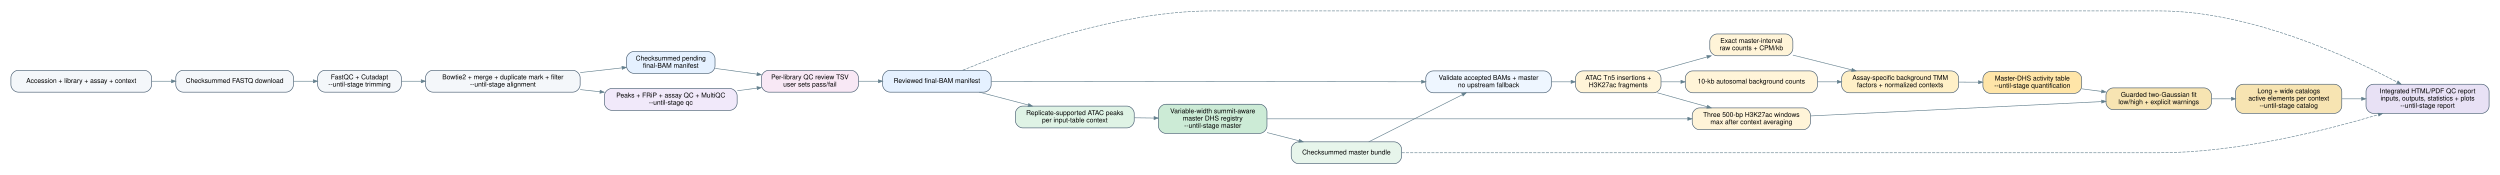
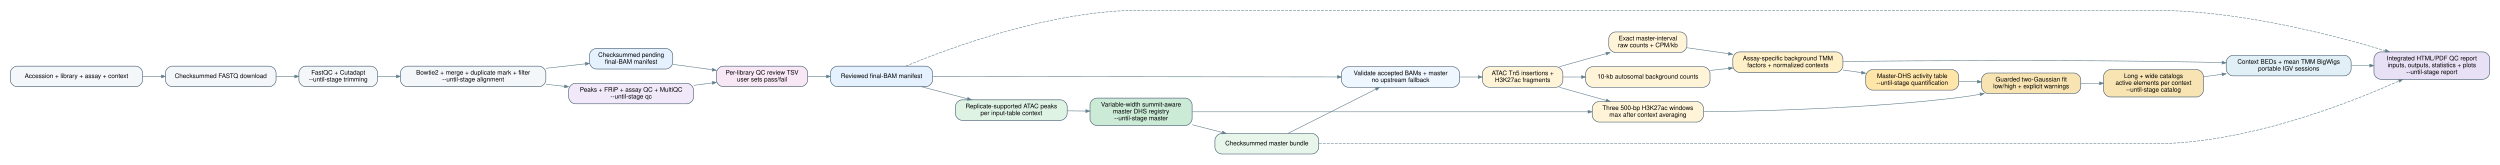
- <svg xmlns="http://www.w3.org/2000/svg" width="4124pt" height="288pt" viewBox="0.00 0.00 4124.00 288.00">
+ <svg xmlns="http://www.w3.org/2000/svg" width="4383pt" height="288pt" viewBox="0.00 0.00 4383.00 288.00">
  <g id="graph0" class="graph" transform="scale(1 1) rotate(0) translate(18 270)">
    <g id="node1" class="node">
      <path fill="#f4f7fa" stroke="#40566b" d="M220,-154C220,-154 12,-154 12,-154 6,-154 0,-148 0,-142 0,-142 0,-130 0,-130 0,-124 6,-118 12,-118 12,-118 220,-118 220,-118 226,-118 232,-124 232,-130 232,-130 232,-142 232,-142 232,-148 226,-154 220,-154" />
      <text text-anchor="middle" x="116" y="-133.2" font-family="Helvetica,sans-Serif" font-size="11.00">Accession + library + assay + context</text>
    </g>
    <g id="node2" class="node">
      <path fill="#f4f7fa" stroke="#40566b" d="M454,-154C454,-154 284,-154 284,-154 278,-154 272,-148 272,-142 272,-142 272,-130 272,-130 272,-124 278,-118 284,-118 284,-118 454,-118 454,-118 460,-118 466,-124 466,-130 466,-130 466,-142 466,-142 466,-148 460,-154 454,-154" />
      <text text-anchor="middle" x="369" y="-133.2" font-family="Helvetica,sans-Serif" font-size="11.00">Checksummed FASTQ download</text>
    </g>
    <g id="edge1" class="edge">
      <path fill="none" stroke="#607d8b" d="M232.22,-136C243.1,-136 254.1,-136 264.86,-136" />
      <polygon fill="#607d8b" stroke="#607d8b" points="264.9,-138.45 271.9,-136 264.9,-133.55 264.9,-138.45" />
    </g>
    <g id="node3" class="node">
      <path fill="#f4f7fa" stroke="#40566b" d="M632,-154C632,-154 518,-154 518,-154 512,-154 506,-148 506,-142 506,-142 506,-130 506,-130 506,-124 512,-118 518,-118 518,-118 632,-118 632,-118 638,-118 644,-124 644,-130 644,-130 644,-142 644,-142 644,-148 638,-154 632,-154" />
      <text text-anchor="middle" x="575" y="-139.2" font-family="Helvetica,sans-Serif" font-size="11.00">FastQC + Cutadapt</text>
      <text text-anchor="middle" x="575" y="-127.2" font-family="Helvetica,sans-Serif" font-size="11.00">--until-stage trimming</text>
    </g>
    <g id="edge2" class="edge">
      <path fill="none" stroke="#607d8b" d="M466.03,-136C476.94,-136 487.95,-136 498.55,-136" />
      <polygon fill="#607d8b" stroke="#607d8b" points="498.81,-138.45 505.81,-136 498.81,-133.55 498.81,-138.45" />
    </g>
    <g id="node4" class="node">
      <path fill="#f4f7fa" stroke="#40566b" d="M927,-154C927,-154 696,-154 696,-154 690,-154 684,-148 684,-142 684,-142 684,-130 684,-130 684,-124 690,-118 696,-118 696,-118 927,-118 927,-118 933,-118 939,-124 939,-130 939,-130 939,-142 939,-142 939,-148 933,-154 927,-154" />
      <text text-anchor="middle" x="811.5" y="-139.2" font-family="Helvetica,sans-Serif" font-size="11.00">Bowtie2 + merge + duplicate mark + filter</text>
      <text text-anchor="middle" x="811.5" y="-127.2" font-family="Helvetica,sans-Serif" font-size="11.00">--until-stage alignment</text>
    </g>
    <g id="edge3" class="edge">
      <path fill="none" stroke="#607d8b" d="M644.14,-136C654.56,-136 665.6,-136 676.85,-136" />
      <polygon fill="#607d8b" stroke="#607d8b" points="676.88,-138.45 683.88,-136 676.88,-133.55 676.88,-138.45" />
    </g>
    <g id="node5" class="node">
      <path fill="#e5f1ff" stroke="#40566b" d="M1149.5,-185C1149.5,-185 1027.5,-185 1027.5,-185 1021.5,-185 1015.5,-179 1015.5,-173 1015.5,-173 1015.5,-161 1015.5,-161 1015.5,-155 1021.5,-149 1027.5,-149 1027.5,-149 1149.5,-149 1149.5,-149 1155.5,-149 1161.5,-155 1161.5,-161 1161.5,-161 1161.5,-173 1161.5,-173 1161.5,-179 1155.5,-185 1149.5,-185" />
      <text text-anchor="middle" x="1088.5" y="-170.2" font-family="Helvetica,sans-Serif" font-size="11.00">Checksummed pending</text>
      <text text-anchor="middle" x="1088.5" y="-158.2" font-family="Helvetica,sans-Serif" font-size="11.00">final-BAM manifest</text>
    </g>
    <g id="edge10" class="edge">
      <path fill="none" stroke="#607d8b" d="M939.13,-150.28C962.56,-152.92 986.42,-155.61 1007.95,-158.03" />
      <polygon fill="#607d8b" stroke="#607d8b" points="1007.93,-160.5 1015.16,-158.85 1008.48,-155.63 1007.93,-160.5" />
    </g>
    <g id="node6" class="node">
      <path fill="#f1e9fa" stroke="#40566b" d="M1186,-124C1186,-124 991,-124 991,-124 985,-124 979,-118 979,-112 979,-112 979,-100 979,-100 979,-94 985,-88 991,-88 991,-88 1186,-88 1186,-88 1192,-88 1198,-94 1198,-100 1198,-100 1198,-112 1198,-112 1198,-118 1192,-124 1186,-124" />
      <text text-anchor="middle" x="1088.5" y="-109.2" font-family="Helvetica,sans-Serif" font-size="11.00">Peaks + FRiP + assay QC + MultiQC</text>
      <text text-anchor="middle" x="1088.5" y="-97.2" font-family="Helvetica,sans-Serif" font-size="11.00">--until-stage qc</text>
    </g>
    <g id="edge4" class="edge">
      <path fill="none" stroke="#607d8b" d="M939.13,-122.19C950,-121 960.96,-119.8 971.74,-118.63" />
      <polygon fill="#607d8b" stroke="#607d8b" points="972.1,-121.05 978.8,-117.86 971.57,-116.18 972.1,-121.05" />
    </g>
    <g id="node7" class="node">
      <path fill="#f8e8f5" stroke="#40566b" d="M1386,-154C1386,-154 1250,-154 1250,-154 1244,-154 1238,-148 1238,-142 1238,-142 1238,-130 1238,-130 1238,-124 1244,-118 1250,-118 1250,-118 1386,-118 1386,-118 1392,-118 1398,-124 1398,-130 1398,-130 1398,-142 1398,-142 1398,-148 1392,-154 1386,-154" />
      <text text-anchor="middle" x="1318" y="-139.2" font-family="Helvetica,sans-Serif" font-size="11.00">Per-library QC review TSV</text>
      <text text-anchor="middle" x="1318" y="-127.2" font-family="Helvetica,sans-Serif" font-size="11.00">user sets pass/fail</text>
    </g>
    <g id="edge11" class="edge">
      <path fill="none" stroke="#607d8b" d="M1161.8,-157.15C1183.73,-154.16 1208.04,-150.85 1230.79,-147.75" />
      <polygon fill="#607d8b" stroke="#607d8b" points="1231.19,-150.17 1237.79,-146.79 1230.53,-145.31 1231.19,-150.17" />
    </g>
    <g id="edge5" class="edge">
      <path fill="none" stroke="#607d8b" d="M1198.25,-120.34C1209.22,-121.79 1220.24,-123.24 1230.92,-124.65" />
      <polygon fill="#607d8b" stroke="#607d8b" points="1230.63,-127.08 1237.89,-125.57 1231.27,-122.22 1230.63,-127.08" />
    </g>
    <g id="node8" class="node">
      <path fill="#e5f1ff" stroke="#40566b" d="M1605,-154C1605,-154 1450,-154 1450,-154 1444,-154 1438,-148 1438,-142 1438,-142 1438,-130 1438,-130 1438,-124 1444,-118 1450,-118 1450,-118 1605,-118 1605,-118 1611,-118 1617,-124 1617,-130 1617,-130 1617,-142 1617,-142 1617,-148 1611,-154 1605,-154" />
      <text text-anchor="middle" x="1527.5" y="-133.2" font-family="Helvetica,sans-Serif" font-size="11.00">Reviewed final-BAM manifest</text>
    </g>
    <g id="edge6" class="edge">
      <path fill="none" stroke="#607d8b" d="M1398.04,-136C1408.75,-136 1419.83,-136 1430.8,-136" />
      <polygon fill="#607d8b" stroke="#607d8b" points="1430.98,-138.45 1437.98,-136 1430.98,-133.55 1430.98,-138.45" />
    </g>
    <g id="node9" class="node">
      <path fill="#dff3e5" stroke="#40566b" d="M1841,-95C1841,-95 1669,-95 1669,-95 1663,-95 1657,-89 1657,-83 1657,-83 1657,-71 1657,-71 1657,-65 1663,-59 1669,-59 1669,-59 1841,-59 1841,-59 1847,-59 1853,-65 1853,-71 1853,-71 1853,-83 1853,-83 1853,-89 1847,-95 1841,-95" />
      <text text-anchor="middle" x="1755" y="-80.2" font-family="Helvetica,sans-Serif" font-size="11.00">Replicate-supported ATAC peaks</text>
      <text text-anchor="middle" x="1755" y="-68.2" font-family="Helvetica,sans-Serif" font-size="11.00">per input-table context</text>
    </g>
    <g id="edge7" class="edge">
      <path fill="none" stroke="#607d8b" d="M1597.38,-117.98C1622.95,-111.29 1652.07,-103.67 1678.22,-96.83" />
      <polygon fill="#607d8b" stroke="#607d8b" points="1679,-99.16 1685.15,-95.01 1677.76,-94.42 1679,-99.16" />
    </g>
    <g id="node12" class="node">
      <path fill="#eef6ff" stroke="#40566b" d="M2529,-153C2529,-153 2346,-153 2346,-153 2340,-153 2334,-147 2334,-141 2334,-141 2334,-129 2334,-129 2334,-123 2340,-117 2346,-117 2346,-117 2529,-117 2529,-117 2535,-117 2541,-123 2541,-129 2541,-129 2541,-141 2541,-141 2541,-147 2535,-153 2529,-153" />
      <text text-anchor="middle" x="2437.5" y="-138.2" font-family="Helvetica,sans-Serif" font-size="11.00">Validate accepted BAMs + master</text>
      <text text-anchor="middle" x="2437.5" y="-126.2" font-family="Helvetica,sans-Serif" font-size="11.00">no upstream fallback</text>
    </g>
    <g id="edge12" class="edge">
      <path fill="none" stroke="#607d8b" d="M1617.22,-135.9C1784.22,-135.72 2144.82,-135.32 2326.77,-135.12" />
      <polygon fill="#607d8b" stroke="#607d8b" points="2326.97,-137.57 2333.96,-135.11 2326.96,-132.67 2326.97,-137.57" />
    </g>
-     <g id="node21" class="node">
-       <path fill="#e8e1f5" stroke="#40566b" d="M4076,-131C4076,-131 3897,-131 3897,-131 3891,-131 3885,-125 3885,-119 3885,-119 3885,-95 3885,-95 3885,-89 3891,-83 3897,-83 3897,-83 4076,-83 4076,-83 4082,-83 4088,-89 4088,-95 4088,-95 4088,-119 4088,-119 4088,-125 4082,-131 4076,-131" />
-       <text text-anchor="middle" x="3986.5" y="-116.2" font-family="Helvetica,sans-Serif" font-size="11.00">Integrated HTML/PDF QC report</text>
-       <text text-anchor="middle" x="3986.5" y="-104.2" font-family="Helvetica,sans-Serif" font-size="11.00">inputs, outputs, statistics + plots</text>
-       <text text-anchor="middle" x="3986.5" y="-92.2" font-family="Helvetica,sans-Serif" font-size="11.00">--until-stage report</text>
-     </g>
-     <g id="edge26" class="edge">
-       <path fill="none" stroke="#607d8b" stroke-dasharray="5,2" d="M1570.06,-154.12C1648.75,-186.75 1825.63,-252 1981.5,-252 1981.5,-252 1981.5,-252 3544,-252 3692.9,-252 3856.58,-176.63 3936.33,-134.57" />
-       <polygon fill="#607d8b" stroke="#607d8b" points="3937.82,-136.55 3942.86,-131.11 3935.53,-132.23 3937.82,-136.55" />
+     <g id="node22" class="node">
+       <path fill="#e8e1f5" stroke="#40566b" d="M4335,-179C4335,-179 4156,-179 4156,-179 4150,-179 4144,-173 4144,-167 4144,-167 4144,-143 4144,-143 4144,-137 4150,-131 4156,-131 4156,-131 4335,-131 4335,-131 4341,-131 4347,-137 4347,-143 4347,-143 4347,-167 4347,-167 4347,-173 4341,-179 4335,-179" />
+       <text text-anchor="middle" x="4245.5" y="-164.2" font-family="Helvetica,sans-Serif" font-size="11.00">Integrated HTML/PDF QC report</text>
+       <text text-anchor="middle" x="4245.5" y="-152.2" font-family="Helvetica,sans-Serif" font-size="11.00">inputs, outputs, statistics + plots</text>
+       <text text-anchor="middle" x="4245.5" y="-140.2" font-family="Helvetica,sans-Serif" font-size="11.00">--until-stage report</text>
+     </g>
+     <g id="edge28" class="edge">
+       <path fill="none" stroke="#607d8b" stroke-dasharray="5,2" d="M1570.06,-154.12C1648.75,-186.75 1825.63,-252 1981.5,-252 1981.5,-252 1981.5,-252 3758.5,-252 3903.65,-252 4068.55,-209.88 4164.13,-181.15" />
+       <polygon fill="#607d8b" stroke="#607d8b" points="4164.9,-183.47 4170.9,-179.1 4163.49,-178.78 4164.9,-183.47" />
    </g>
    <g id="node10" class="node">
      <path fill="#ccebd6" stroke="#40566b" d="M2060,-98C2060,-98 1905,-98 1905,-98 1899,-98 1893,-92 1893,-86 1893,-86 1893,-62 1893,-62 1893,-56 1899,-50 1905,-50 1905,-50 2060,-50 2060,-50 2066,-50 2072,-56 2072,-62 2072,-62 2072,-86 2072,-86 2072,-92 2066,-98 2060,-98" />
      <text text-anchor="middle" x="1982.5" y="-83.2" font-family="Helvetica,sans-Serif" font-size="11.00">Variable-width summit-aware</text>
      <text text-anchor="middle" x="1982.5" y="-71.2" font-family="Helvetica,sans-Serif" font-size="11.00">master DHS registry</text>
      <text text-anchor="middle" x="1982.5" y="-59.2" font-family="Helvetica,sans-Serif" font-size="11.00">--until-stage master</text>
    </g>
    <g id="edge8" class="edge">
      <path fill="none" stroke="#607d8b" d="M1853.27,-75.71C1864.02,-75.56 1874.97,-75.42 1885.71,-75.27" />
      <polygon fill="#607d8b" stroke="#607d8b" points="1885.76,-77.72 1892.73,-75.18 1885.7,-72.82 1885.76,-77.72" />
    </g>
    <g id="node11" class="node">
      <path fill="#e7f5eb" stroke="#40566b" d="M2282,-36C2282,-36 2124,-36 2124,-36 2118,-36 2112,-30 2112,-24 2112,-24 2112,-12 2112,-12 2112,-6 2118,0 2124,0 2124,0 2282,0 2282,0 2288,0 2294,-6 2294,-12 2294,-12 2294,-24 2294,-24 2294,-30 2288,-36 2282,-36" />
      <text text-anchor="middle" x="2203" y="-15.2" font-family="Helvetica,sans-Serif" font-size="11.00">Checksummed master bundle</text>
    </g>
    <g id="edge9" class="edge">
      <path fill="none" stroke="#607d8b" d="M2072.06,-51.3C2089.45,-46.85 2107.56,-42.2 2124.55,-37.85" />
      <polygon fill="#607d8b" stroke="#607d8b" points="2125.59,-40.11 2131.76,-36 2124.37,-35.37 2125.59,-40.11" />
    </g>
    <g id="node18" class="node">
      <path fill="#fff4d8" stroke="#40566b" d="M2956.5,-92C2956.5,-92 2785.5,-92 2785.5,-92 2779.5,-92 2773.5,-86 2773.5,-80 2773.5,-80 2773.5,-68 2773.5,-68 2773.5,-62 2779.5,-56 2785.5,-56 2785.5,-56 2956.5,-56 2956.5,-56 2962.5,-56 2968.5,-62 2968.5,-68 2968.5,-68 2968.5,-80 2968.5,-80 2968.5,-86 2962.5,-92 2956.5,-92" />
      <text text-anchor="middle" x="2871" y="-77.2" font-family="Helvetica,sans-Serif" font-size="11.00">Three 500-bp H3K27ac windows</text>
      <text text-anchor="middle" x="2871" y="-65.2" font-family="Helvetica,sans-Serif" font-size="11.00">max after context averaging</text>
    </g>
    <g id="edge22" class="edge">
      <path fill="none" stroke="#607d8b" d="M2072.15,-74C2237.05,-74 2590.1,-74 2765.98,-74" />
      <polygon fill="#607d8b" stroke="#607d8b" points="2766.19,-76.45 2773.19,-74 2766.19,-71.55 2766.19,-76.45" />
    </g>
    <g id="edge13" class="edge">
      <path fill="none" stroke="#607d8b" d="M2239.82,-36.02C2281.46,-56.98 2350.11,-91.53 2394.3,-113.77" />
      <polygon fill="#607d8b" stroke="#607d8b" points="2393.29,-116 2400.64,-116.95 2395.49,-111.62 2393.29,-116" />
    </g>
-     <g id="edge27" class="edge">
-       <path fill="none" stroke="#607d8b" stroke-dasharray="5,2" d="M2294.22,-18C2384.41,-18 2527.05,-18 2650.5,-18 2650.5,-18 2650.5,-18 3544,-18 3672.41,-18 3817.75,-54.62 3905.46,-80.88" />
-       <polygon fill="#607d8b" stroke="#607d8b" points="3904.79,-83.24 3912.2,-82.92 3906.2,-78.55 3904.79,-83.24" />
+     <g id="edge29" class="edge">
+       <path fill="none" stroke="#607d8b" stroke-dasharray="5,2" d="M2294.22,-18C2384.41,-18 2527.05,-18 2650.5,-18 2650.5,-18 2650.5,-18 3758.5,-18 3919.07,-18 4098.66,-88.13 4187.86,-128.04" />
+       <polygon fill="#607d8b" stroke="#607d8b" points="4187,-130.34 4194.38,-130.98 4189.01,-125.87 4187,-130.34" />
    </g>
    <g id="node13" class="node">
      <path fill="#fff4d8" stroke="#40566b" d="M2710,-153C2710,-153 2593,-153 2593,-153 2587,-153 2581,-147 2581,-141 2581,-141 2581,-129 2581,-129 2581,-123 2587,-117 2593,-117 2593,-117 2710,-117 2710,-117 2716,-117 2722,-123 2722,-129 2722,-129 2722,-141 2722,-141 2722,-147 2716,-153 2710,-153" />
      <text text-anchor="middle" x="2651.5" y="-138.2" font-family="Helvetica,sans-Serif" font-size="11.00">ATAC Tn5 insertions +</text>
      <text text-anchor="middle" x="2651.5" y="-126.2" font-family="Helvetica,sans-Serif" font-size="11.00">H3K27ac fragments</text>
    </g>
    <g id="edge14" class="edge">
      <path fill="none" stroke="#607d8b" d="M2541.08,-135C2551.99,-135 2562.94,-135 2573.48,-135" />
      <polygon fill="#607d8b" stroke="#607d8b" points="2573.71,-137.45 2580.71,-135 2573.71,-132.55 2573.71,-137.45" />
    </g>
    <g id="node14" class="node">
      <path fill="#fff4d8" stroke="#40566b" d="M2927.5,-214C2927.5,-214 2814.5,-214 2814.5,-214 2808.5,-214 2802.5,-208 2802.5,-202 2802.5,-202 2802.5,-190 2802.5,-190 2802.5,-184 2808.5,-178 2814.5,-178 2814.5,-178 2927.5,-178 2927.5,-178 2933.5,-178 2939.5,-184 2939.5,-190 2939.5,-190 2939.5,-202 2939.5,-202 2939.5,-208 2933.5,-214 2927.5,-214" />
      <text text-anchor="middle" x="2871" y="-199.2" font-family="Helvetica,sans-Serif" font-size="11.00">Exact master-interval</text>
      <text text-anchor="middle" x="2871" y="-187.2" font-family="Helvetica,sans-Serif" font-size="11.00">raw counts + CPM/kb</text>
    </g>
    <g id="edge15" class="edge">
      <path fill="none" stroke="#607d8b" d="M2715.89,-153C2731,-157.28 2747.07,-161.81 2762,-166 2773.59,-169.25 2785.89,-172.68 2797.87,-176.02" />
      <polygon fill="#607d8b" stroke="#607d8b" points="2797.48,-178.45 2804.88,-177.97 2798.79,-173.73 2797.48,-178.45" />
    </g>
    <g id="node15" class="node">
      <path fill="#fff4d8" stroke="#40566b" d="M2968,-153C2968,-153 2774,-153 2774,-153 2768,-153 2762,-147 2762,-141 2762,-141 2762,-129 2762,-129 2762,-123 2768,-117 2774,-117 2774,-117 2968,-117 2968,-117 2974,-117 2980,-123 2980,-129 2980,-129 2980,-141 2980,-141 2980,-147 2974,-153 2968,-153" />
      <text text-anchor="middle" x="2871" y="-132.2" font-family="Helvetica,sans-Serif" font-size="11.00">10-kb autosomal background counts</text>
    </g>
    <g id="edge17" class="edge">
      <path fill="none" stroke="#607d8b" d="M2722.22,-135C2732.61,-135 2743.56,-135 2754.59,-135" />
      <polygon fill="#607d8b" stroke="#607d8b" points="2754.86,-137.45 2761.86,-135 2754.86,-132.55 2754.86,-137.45" />
    </g>
    <g id="edge20" class="edge">
      <path fill="none" stroke="#607d8b" d="M2715.89,-117C2731,-112.72 2747.07,-108.19 2762,-104 2773.59,-100.75 2785.89,-97.32 2797.87,-93.98" />
      <polygon fill="#607d8b" stroke="#607d8b" points="2798.79,-96.27 2804.88,-92.03 2797.48,-91.55 2798.79,-96.27" />
    </g>
    <g id="node16" class="node">
-       <path fill="#fff0c7" stroke="#40566b" d="M3201,-153C3201,-153 3032,-153 3032,-153 3026,-153 3020,-147 3020,-141 3020,-141 3020,-129 3020,-129 3020,-123 3026,-117 3032,-117 3032,-117 3201,-117 3201,-117 3207,-117 3213,-123 3213,-129 3213,-129 3213,-141 3213,-141 3213,-147 3207,-153 3201,-153" />
-       <text text-anchor="middle" x="3116.5" y="-138.2" font-family="Helvetica,sans-Serif" font-size="11.00">Assay-specific background TMM</text>
-       <text text-anchor="middle" x="3116.5" y="-126.2" font-family="Helvetica,sans-Serif" font-size="11.00">factors + normalized contexts</text>
+       <path fill="#fff0c7" stroke="#40566b" d="M3201,-179C3201,-179 3032,-179 3032,-179 3026,-179 3020,-173 3020,-167 3020,-167 3020,-155 3020,-155 3020,-149 3026,-143 3032,-143 3032,-143 3201,-143 3201,-143 3207,-143 3213,-149 3213,-155 3213,-155 3213,-167 3213,-167 3213,-173 3207,-179 3201,-179" />
+       <text text-anchor="middle" x="3116.5" y="-164.2" font-family="Helvetica,sans-Serif" font-size="11.00">Assay-specific background TMM</text>
+       <text text-anchor="middle" x="3116.5" y="-152.2" font-family="Helvetica,sans-Serif" font-size="11.00">factors + normalized contexts</text>
    </g>
    <g id="edge16" class="edge">
-       <path fill="none" stroke="#607d8b" d="M2939.5,-179.09C2969.6,-171.55 3005.26,-162.62 3036.58,-154.77" />
-       <polygon fill="#607d8b" stroke="#607d8b" points="3037.41,-157.09 3043.6,-153.01 3036.22,-152.34 3037.41,-157.09" />
+       <path fill="none" stroke="#607d8b" d="M2939.5,-186.3C2962.15,-183.04 2987.94,-179.34 3012.66,-175.78" />
+       <polygon fill="#607d8b" stroke="#607d8b" points="3013.02,-178.21 3019.6,-174.78 3012.32,-173.36 3013.02,-178.21" />
    </g>
    <g id="edge18" class="edge">
-       <path fill="none" stroke="#607d8b" d="M2980.22,-135C2991.06,-135 3002.04,-135 3012.81,-135" />
-       <polygon fill="#607d8b" stroke="#607d8b" points="3012.86,-137.45 3019.86,-135 3012.86,-132.55 3012.86,-137.45" />
+       <path fill="none" stroke="#607d8b" d="M2980.22,-146.56C2991.06,-147.71 3002.04,-148.88 3012.81,-150.04" />
+       <polygon fill="#607d8b" stroke="#607d8b" points="3012.64,-152.48 3019.86,-150.79 3013.16,-147.61 3012.64,-152.48" />
    </g>
    <g id="node17" class="node">
-       <path fill="#ffe5a8" stroke="#40566b" d="M3404,-152C3404,-152 3265,-152 3265,-152 3259,-152 3253,-146 3253,-140 3253,-140 3253,-128 3253,-128 3253,-122 3259,-116 3265,-116 3265,-116 3404,-116 3404,-116 3410,-116 3416,-122 3416,-128 3416,-128 3416,-140 3416,-140 3416,-146 3410,-152 3404,-152" />
-       <text text-anchor="middle" x="3334.5" y="-137.2" font-family="Helvetica,sans-Serif" font-size="11.00">Master-DHS activity table</text>
-       <text text-anchor="middle" x="3334.5" y="-125.2" font-family="Helvetica,sans-Serif" font-size="11.00">--until-stage quantification</text>
+       <path fill="#ffe5a8" stroke="#40566b" d="M3404,-148C3404,-148 3265,-148 3265,-148 3259,-148 3253,-142 3253,-136 3253,-136 3253,-124 3253,-124 3253,-118 3259,-112 3265,-112 3265,-112 3404,-112 3404,-112 3410,-112 3416,-118 3416,-124 3416,-124 3416,-136 3416,-136 3416,-142 3410,-148 3404,-148" />
+       <text text-anchor="middle" x="3334.5" y="-133.2" font-family="Helvetica,sans-Serif" font-size="11.00">Master-DHS activity table</text>
+       <text text-anchor="middle" x="3334.5" y="-121.2" font-family="Helvetica,sans-Serif" font-size="11.00">--until-stage quantification</text>
    </g>
    <g id="edge19" class="edge">
-       <path fill="none" stroke="#607d8b" d="M3213.18,-134.56C3224.01,-134.51 3235.01,-134.46 3245.73,-134.41" />
-       <polygon fill="#607d8b" stroke="#607d8b" points="3245.75,-136.86 3252.74,-134.37 3245.72,-131.96 3245.75,-136.86" />
+       <path fill="none" stroke="#607d8b" d="M3213.18,-147.27C3224.01,-145.71 3235.01,-144.13 3245.73,-142.6" />
+       <polygon fill="#607d8b" stroke="#607d8b" points="3246.15,-145.01 3252.74,-141.59 3245.46,-140.16 3246.15,-145.01" />
+     </g>
+     <g id="node21" class="node">
+       <path fill="#e1f0f7" stroke="#40566b" d="M4092,-173C4092,-173 3897,-173 3897,-173 3891,-173 3885,-167 3885,-161 3885,-161 3885,-149 3885,-149 3885,-143 3891,-137 3897,-137 3897,-137 4092,-137 4092,-137 4098,-137 4104,-143 4104,-149 4104,-149 4104,-161 4104,-161 4104,-167 4098,-173 4092,-173" />
+       <text text-anchor="middle" x="3994.5" y="-158.2" font-family="Helvetica,sans-Serif" font-size="11.00">Context BEDs + mean TMM BigWigs</text>
+       <text text-anchor="middle" x="3994.5" y="-146.2" font-family="Helvetica,sans-Serif" font-size="11.00">portable IGV sessions</text>
+     </g>
+     <g id="edge25" class="edge">
+       <path fill="none" stroke="#607d8b" d="M3213.13,-162.23C3352.23,-163.74 3618.49,-165.57 3845,-161 3855.58,-160.79 3866.58,-160.49 3877.6,-160.14" />
+       <polygon fill="#607d8b" stroke="#607d8b" points="3877.92,-162.58 3884.84,-159.9 3877.76,-157.68 3877.92,-162.58" />
    </g>
    <g id="node19" class="node">
-       <path fill="#f7e4b2" stroke="#40566b" d="M3618,-125C3618,-125 3468,-125 3468,-125 3462,-125 3456,-119 3456,-113 3456,-113 3456,-101 3456,-101 3456,-95 3462,-89 3468,-89 3468,-89 3618,-89 3618,-89 3624,-89 3630,-95 3630,-101 3630,-101 3630,-113 3630,-113 3630,-119 3624,-125 3618,-125" />
-       <text text-anchor="middle" x="3543" y="-110.2" font-family="Helvetica,sans-Serif" font-size="11.00">Guarded two-Gaussian fit</text>
-       <text text-anchor="middle" x="3543" y="-98.2" font-family="Helvetica,sans-Serif" font-size="11.00">low/high + explicit warnings</text>
+       <path fill="#f7e4b2" stroke="#40566b" d="M3618,-142C3618,-142 3468,-142 3468,-142 3462,-142 3456,-136 3456,-130 3456,-130 3456,-118 3456,-118 3456,-112 3462,-106 3468,-106 3468,-106 3618,-106 3618,-106 3624,-106 3630,-112 3630,-118 3630,-118 3630,-130 3630,-130 3630,-136 3624,-142 3618,-142" />
+       <text text-anchor="middle" x="3543" y="-127.2" font-family="Helvetica,sans-Serif" font-size="11.00">Guarded two-Gaussian fit</text>
+       <text text-anchor="middle" x="3543" y="-115.2" font-family="Helvetica,sans-Serif" font-size="11.00">low/high + explicit warnings</text>
    </g>
    <g id="edge23" class="edge">
-       <path fill="none" stroke="#607d8b" d="M3416.23,-123.45C3426.9,-122.05 3437.91,-120.61 3448.76,-119.19" />
-       <polygon fill="#607d8b" stroke="#607d8b" points="3449.25,-121.6 3455.87,-118.26 3448.62,-116.74 3449.25,-121.6" />
+       <path fill="none" stroke="#607d8b" d="M3416.23,-127.65C3426.9,-127.34 3437.91,-127.02 3448.76,-126.71" />
+       <polygon fill="#607d8b" stroke="#607d8b" points="3448.95,-129.15 3455.87,-126.5 3448.81,-124.26 3448.95,-129.15" />
    </g>
    <g id="edge21" class="edge">
-       <path fill="none" stroke="#607d8b" d="M2968.71,-78.76C3097.1,-85.09 3322.33,-96.18 3448.88,-102.41" />
-       <polygon fill="#607d8b" stroke="#607d8b" points="3448.84,-104.86 3455.96,-102.76 3449.08,-99.97 3448.84,-104.86" />
+       <path fill="none" stroke="#607d8b" d="M2968.67,-74.08C3077.72,-75.18 3260.2,-80.07 3416,-99 3428.24,-100.49 3441.06,-102.5 3453.65,-104.73" />
+       <polygon fill="#607d8b" stroke="#607d8b" points="3453.29,-107.16 3460.61,-106 3454.16,-102.34 3453.29,-107.16" />
    </g>
    <g id="node20" class="node">
-       <path fill="#f7e4b2" stroke="#40566b" d="M3833,-131C3833,-131 3682,-131 3682,-131 3676,-131 3670,-125 3670,-119 3670,-119 3670,-95 3670,-95 3670,-89 3676,-83 3682,-83 3682,-83 3833,-83 3833,-83 3839,-83 3845,-89 3845,-95 3845,-95 3845,-119 3845,-119 3845,-125 3839,-131 3833,-131" />
-       <text text-anchor="middle" x="3757.5" y="-116.2" font-family="Helvetica,sans-Serif" font-size="11.00">Long + wide catalogs</text>
-       <text text-anchor="middle" x="3757.5" y="-104.2" font-family="Helvetica,sans-Serif" font-size="11.00">active elements per context</text>
-       <text text-anchor="middle" x="3757.5" y="-92.2" font-family="Helvetica,sans-Serif" font-size="11.00">--until-stage catalog</text>
+       <path fill="#f7e4b2" stroke="#40566b" d="M3833,-148C3833,-148 3682,-148 3682,-148 3676,-148 3670,-142 3670,-136 3670,-136 3670,-112 3670,-112 3670,-106 3676,-100 3682,-100 3682,-100 3833,-100 3833,-100 3839,-100 3845,-106 3845,-112 3845,-112 3845,-136 3845,-136 3845,-142 3839,-148 3833,-148" />
+       <text text-anchor="middle" x="3757.5" y="-133.2" font-family="Helvetica,sans-Serif" font-size="11.00">Long + wide catalogs</text>
+       <text text-anchor="middle" x="3757.5" y="-121.2" font-family="Helvetica,sans-Serif" font-size="11.00">active elements per context</text>
+       <text text-anchor="middle" x="3757.5" y="-109.2" font-family="Helvetica,sans-Serif" font-size="11.00">--until-stage catalog</text>
    </g>
    <g id="edge24" class="edge">
-       <path fill="none" stroke="#607d8b" d="M3630.13,-107C3640.88,-107 3651.93,-107 3662.8,-107" />
-       <polygon fill="#607d8b" stroke="#607d8b" points="3662.91,-109.45 3669.91,-107 3662.91,-104.55 3662.91,-109.45" />
-     </g>
-     <g id="edge25" class="edge">
-       <path fill="none" stroke="#607d8b" d="M3845.29,-107C3855.87,-107 3866.77,-107 3877.6,-107" />
-       <polygon fill="#607d8b" stroke="#607d8b" points="3877.71,-109.45 3884.71,-107 3877.71,-104.55 3877.71,-109.45" />
+       <path fill="none" stroke="#607d8b" d="M3630.13,-124C3640.88,-124 3651.93,-124 3662.8,-124" />
+       <polygon fill="#607d8b" stroke="#607d8b" points="3662.91,-126.45 3669.91,-124 3662.91,-121.55 3662.91,-126.45" />
+     </g>
+     <g id="edge26" class="edge">
+       <path fill="none" stroke="#607d8b" d="M3845,-135.41C3855.63,-136.81 3866.62,-138.26 3877.6,-139.71" />
+       <polygon fill="#607d8b" stroke="#607d8b" points="3877.54,-142.17 3884.8,-140.66 3878.18,-137.32 3877.54,-142.17" />
+     </g>
+     <g id="edge27" class="edge">
+       <path fill="none" stroke="#607d8b" d="M4104.35,-155C4115.09,-155 4125.98,-155 4136.7,-155" />
+       <polygon fill="#607d8b" stroke="#607d8b" points="4136.72,-157.45 4143.72,-155 4136.72,-152.55 4136.72,-157.45" />
    </g>
  </g>
</svg>
